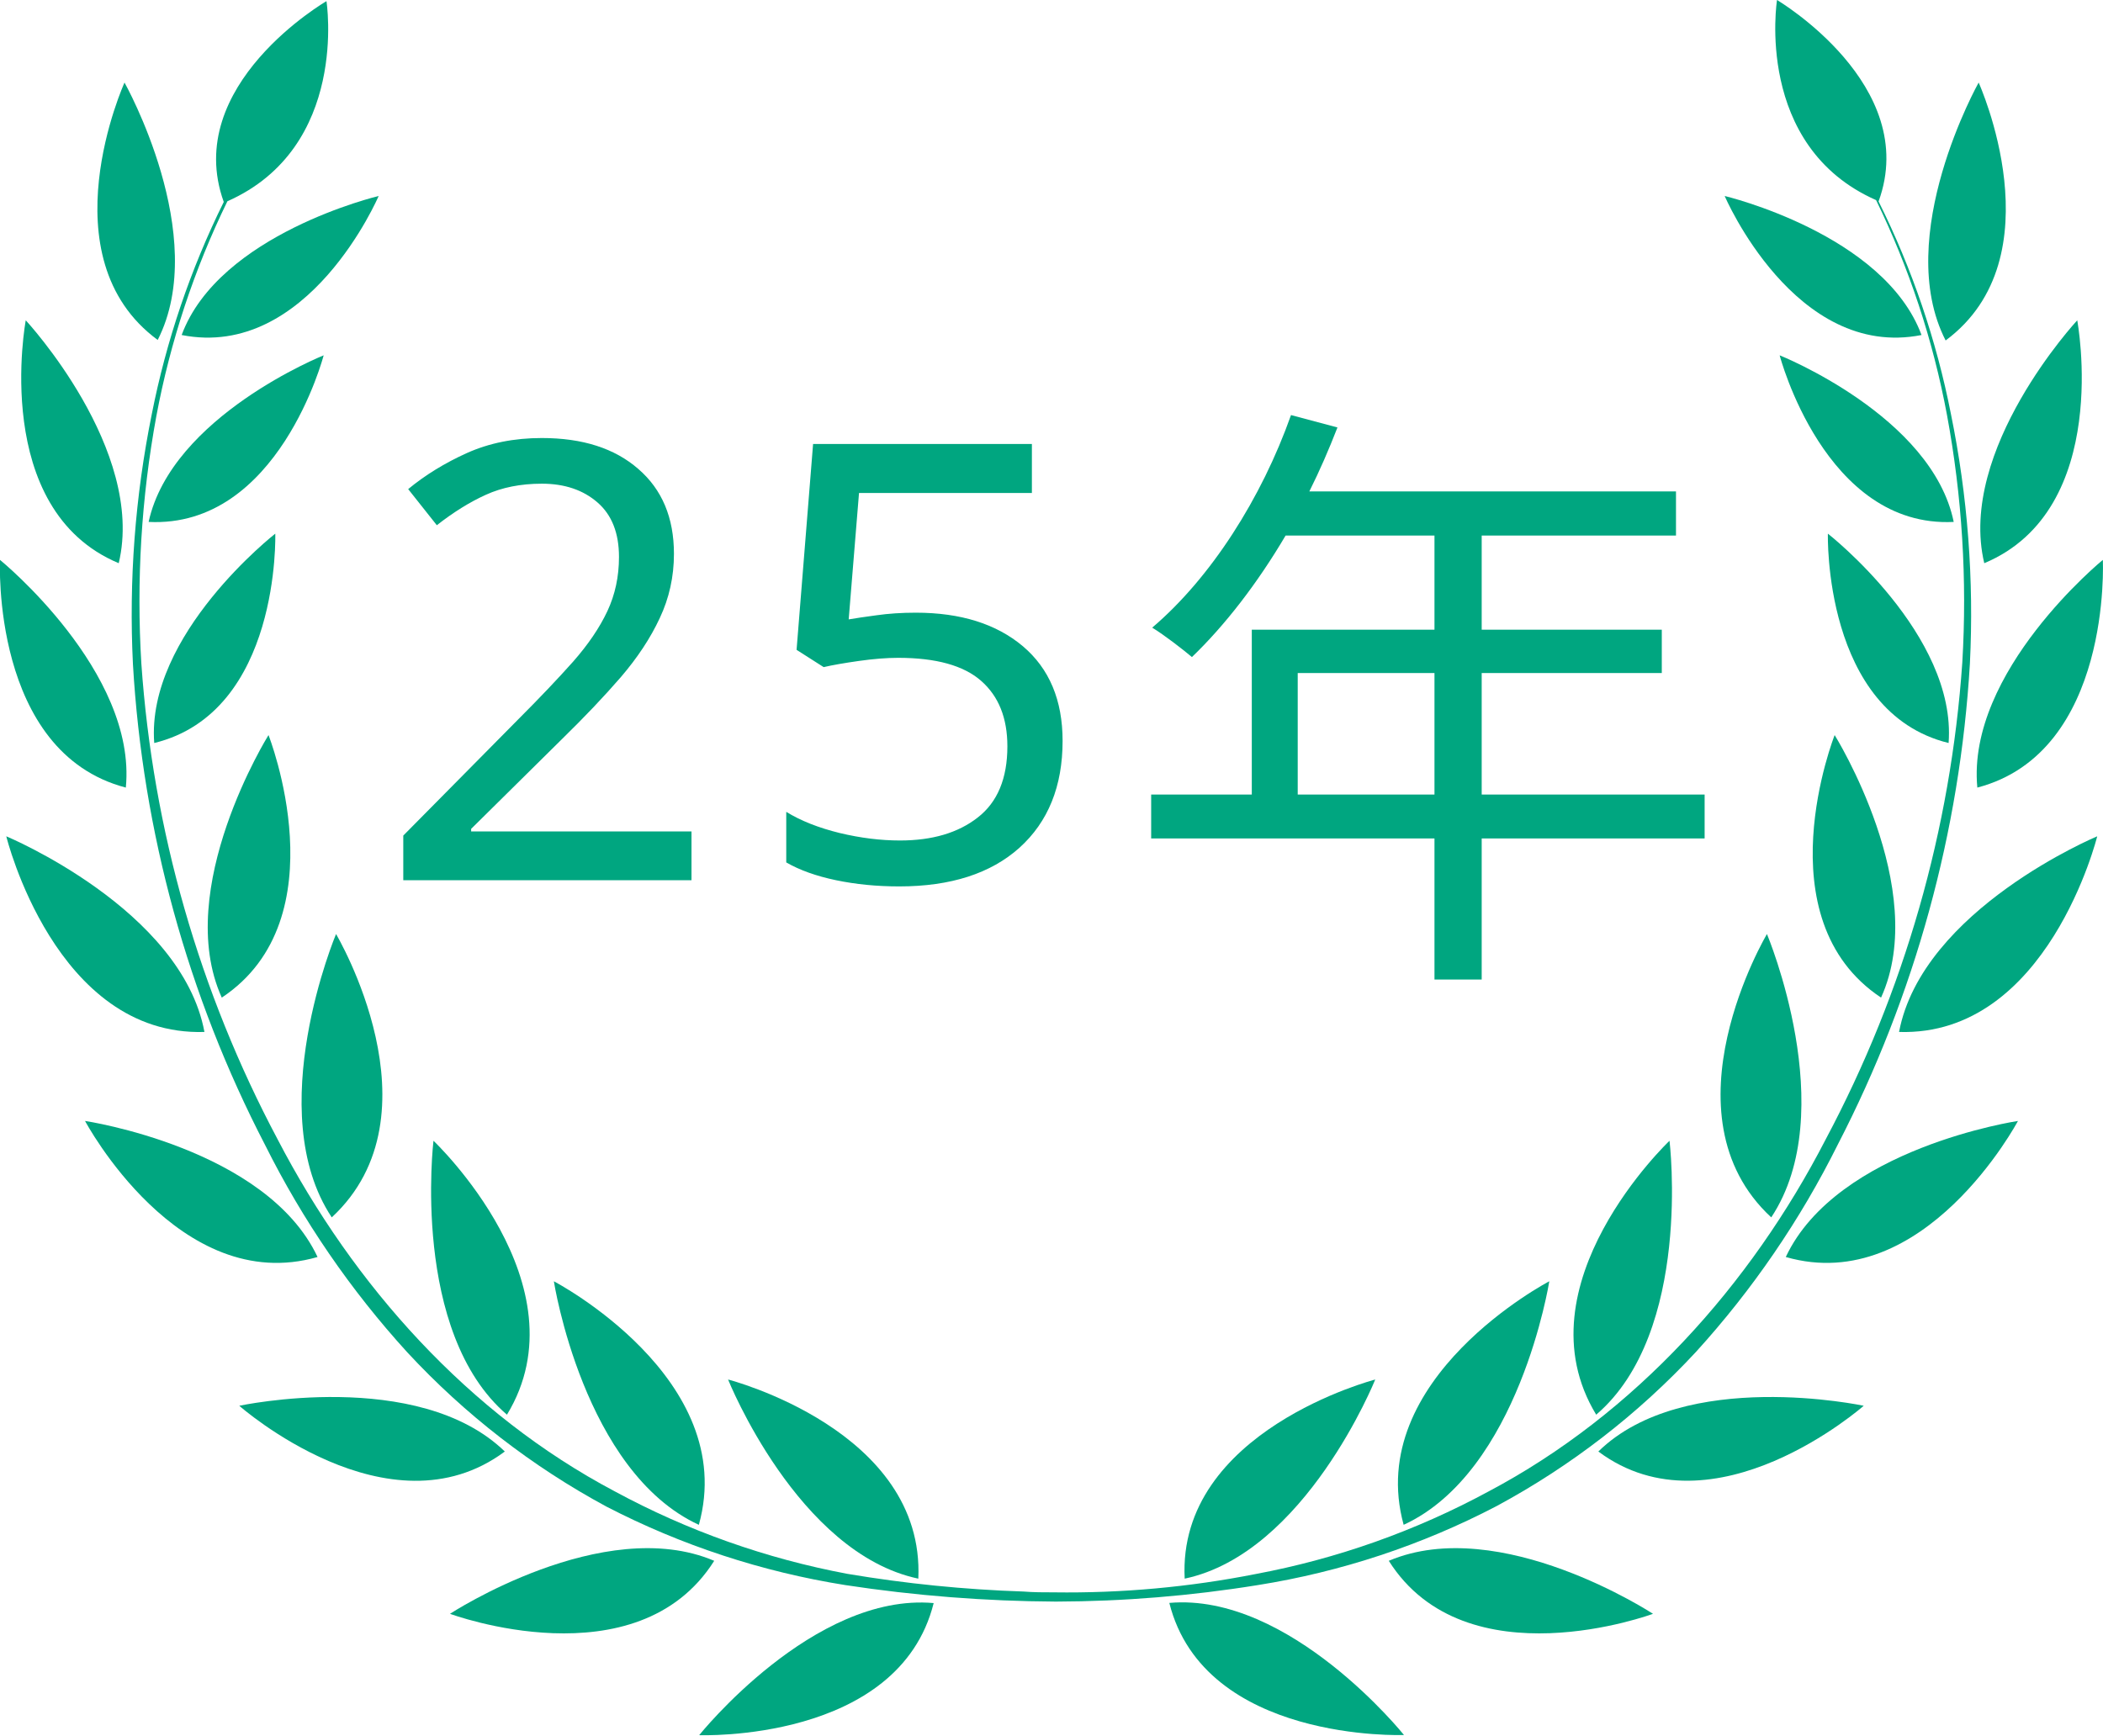
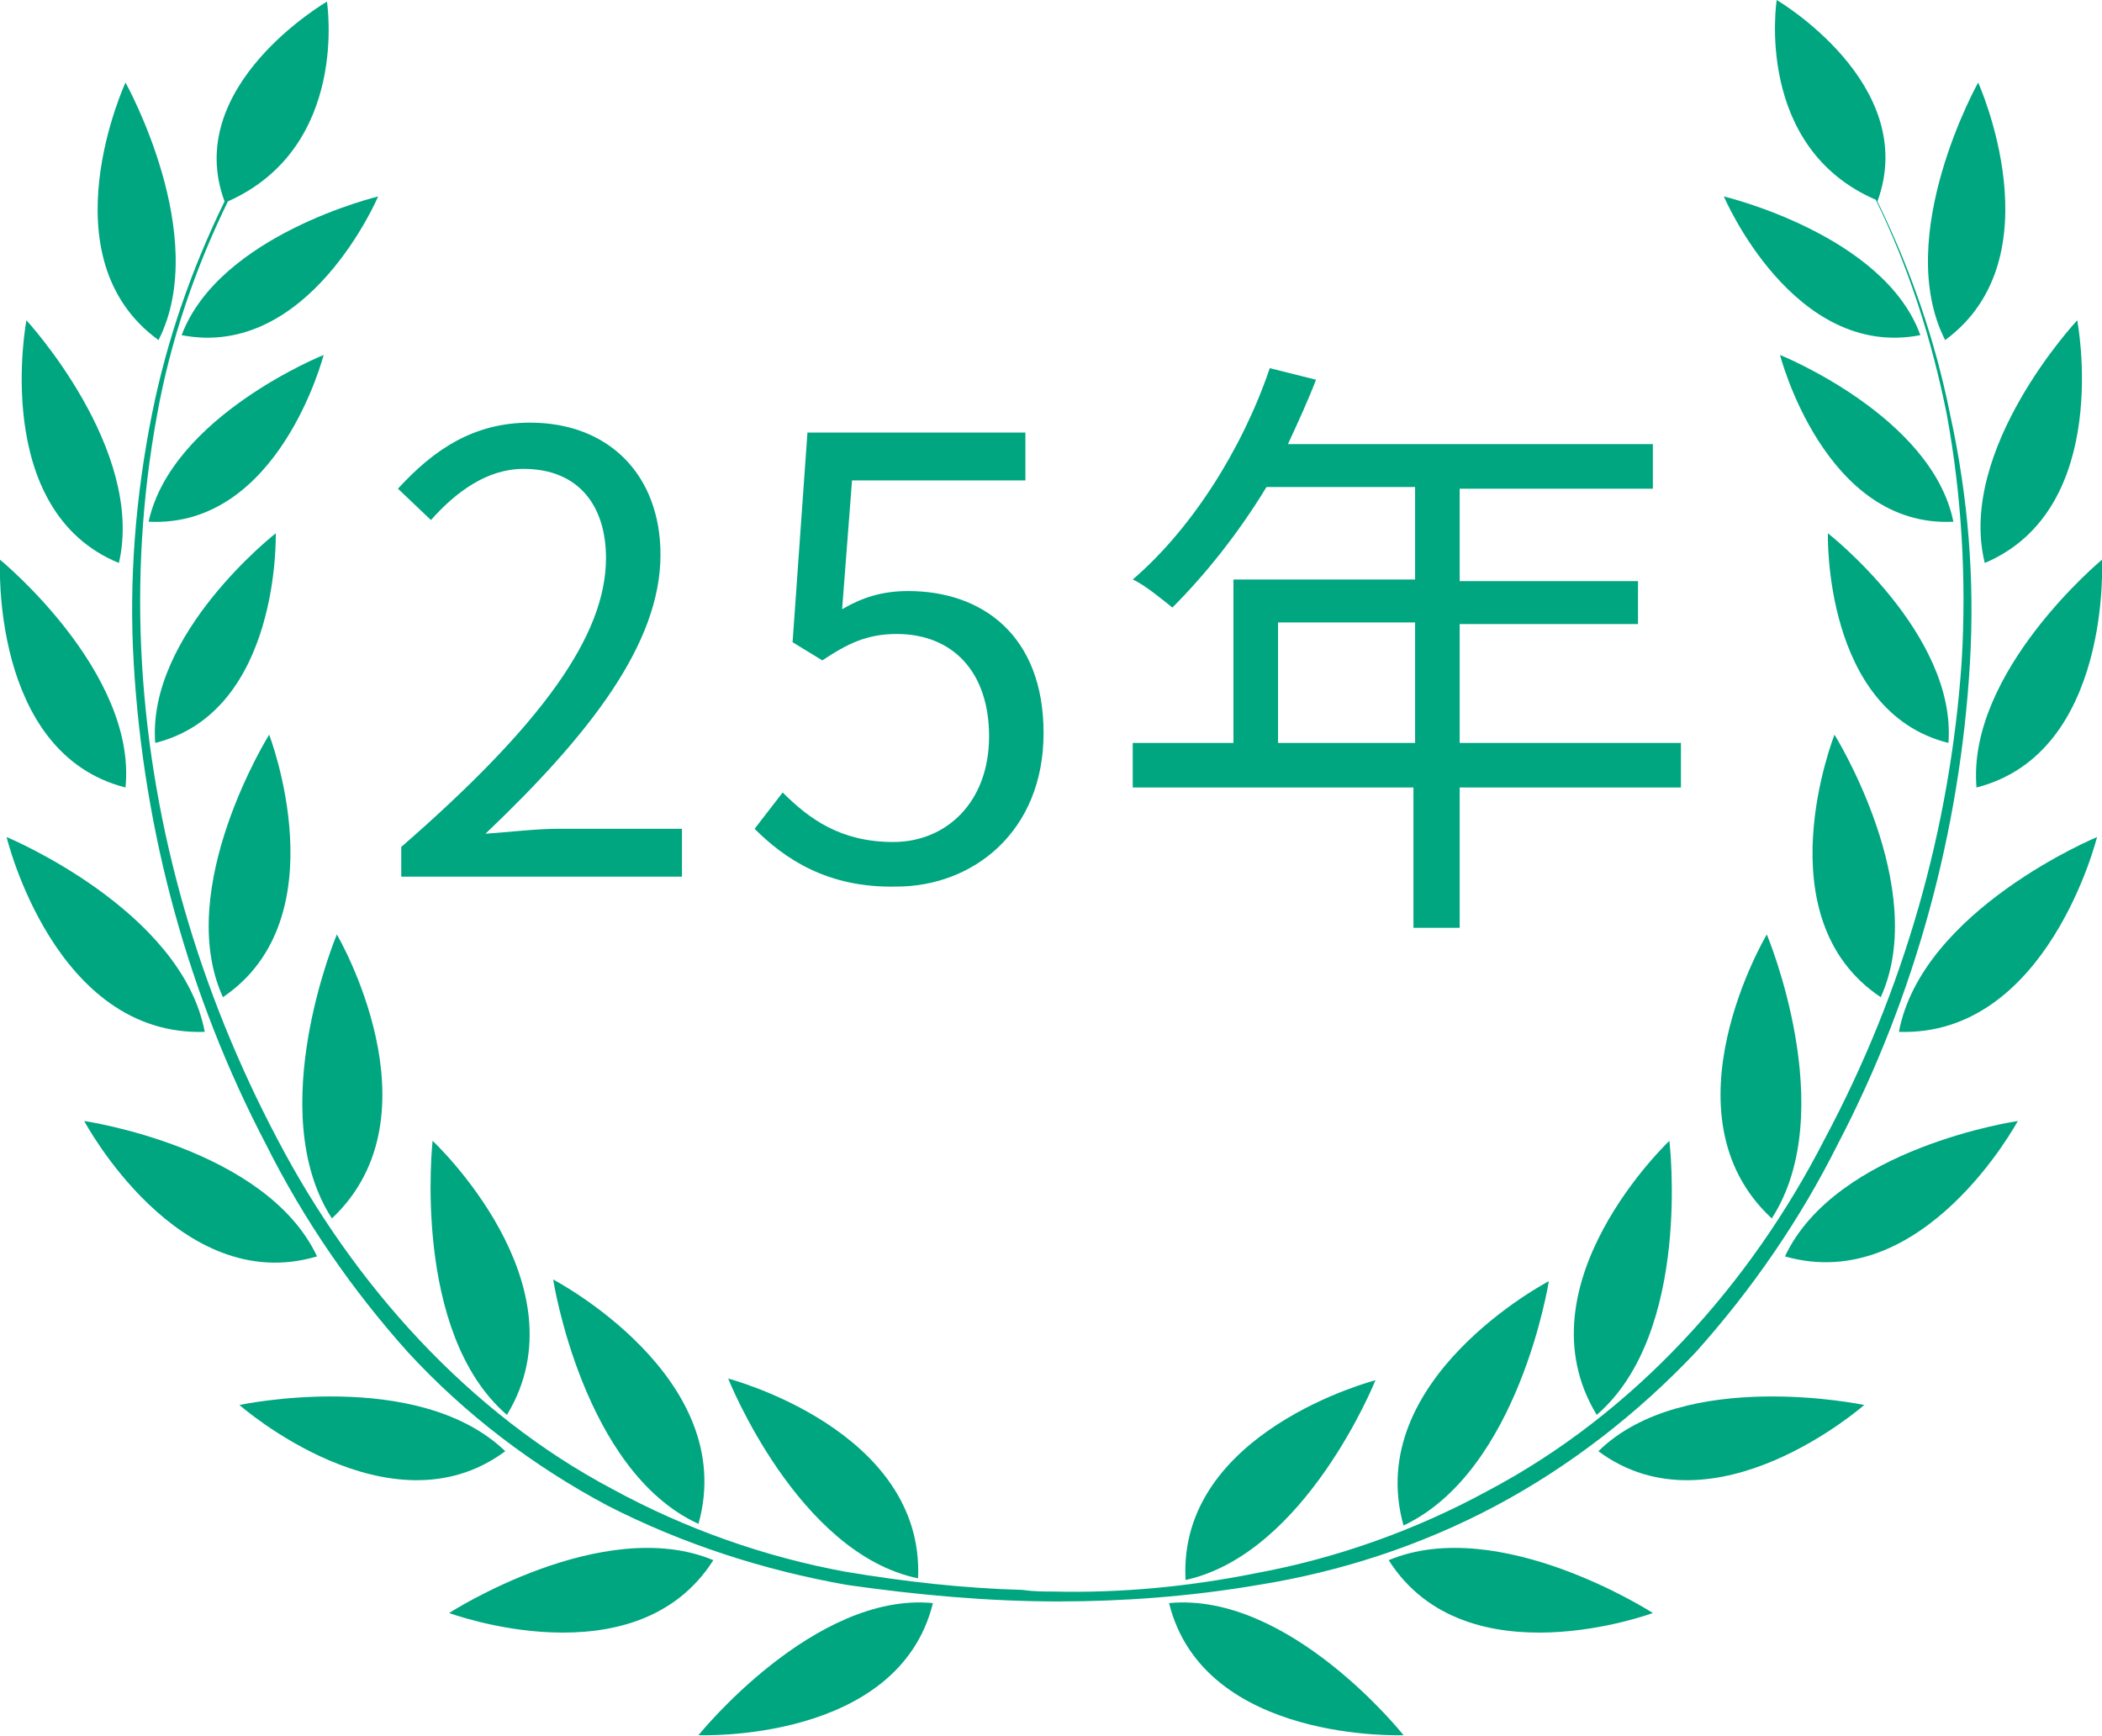
- <svg xmlns="http://www.w3.org/2000/svg" viewBox="0 0 127.35 105.1">
-   <defs>
-     <style>.a,.b{fill:#00a680;}.b{font-size:37px;font-family:SourceHanSansTW-Regular-B5pc-H, Source Han Sans TW;letter-spacing:0.04em;}</style>
-   </defs>
-   <path class="a" d="M119.82,5s-5.23,9.31-2,15.62C124.62,15.58,119.82,5,119.82,5Z" />
-   <path class="a" d="M104.44,11.87s4.25,9.94,11.92,8.42C114.09,14.16,104.44,11.87,104.44,11.87Z" />
-   <path class="a" d="M107.77,21.52S110.5,32,118.31,31.61C117,25.2,107.77,21.52,107.77,21.52Z" />
-   <path class="a" d="M110.69,32.32S110.39,43.13,118,45C118.5,38.43,110.69,32.32,110.69,32.32Z" />
-   <path class="a" d="M113.91,60.42c3-6.59-2.81-15.9-2.81-15.9S106.7,55.63,113.91,60.42Z" />
-   <path class="a" d="M107,56.57s-6.49,10.91.26,17.16C111.52,67.31,107,56.57,107,56.57Z" />
-   <path class="a" d="M101.1,69.09s-9.22,8.73-4.44,16.59C102.51,80.68,101.1,69.09,101.1,69.09Z" />
-   <path class="a" d="M93.82,77.6S82.56,83.48,85,92.35C92,89.13,93.82,77.6,93.82,77.6Z" />
-   <path class="a" d="M83.28,83.55s-12,3.11-11.54,12.06C79.05,94.07,83.28,83.55,83.28,83.55Z" />
-   <path class="a" d="M120.16,34.11c7.79-3.26,5.63-14.71,5.63-14.71S118.52,27.23,120.16,34.11Z" />
-   <path class="a" d="M119.74,47.7c8.17-2.14,7.6-13.79,7.6-13.79S119.07,40.67,119.74,47.7Z" />
-   <path class="a" d="M115,62.5c9,.28,12-11.85,12-11.85S116.41,55.07,115,62.5Z" />
-   <path class="a" d="M108.14,76.13c8.4,2.42,14.06-8.24,14.06-8.24S111.25,69.52,108.14,76.13Z" />
-   <path class="a" d="M96.79,87.91c7,5.22,16.07-2.77,16.07-2.77S102,82.81,96.79,87.91Z" />
-   <path class="a" d="M84.1,94.53c4.68,7.41,16,3.21,16,3.21S90.84,91.67,84.1,94.53Z" />
-   <path class="a" d="M70.81,97.08c2.13,8.47,14.21,8,14.21,8S78.1,96.44,70.81,97.08Z" />
-   <path class="a" d="M76.17,96a47.26,47.26,0,0,0,14.45-4.78,46.65,46.65,0,0,0,12.07-9.33,55.26,55.26,0,0,0,8.6-12.57,72.77,72.77,0,0,0,8-29.13,60.44,60.44,0,0,0-1.15-15.12,50.83,50.83,0,0,0-4.38-12.87h0C116.33,5.15,107.61,0,107.61,0s-1.41,8.85,6,12.12a51.16,51.16,0,0,1,4.29,13,62.05,62.05,0,0,1,.93,15A72,72,0,0,1,110.56,69C106,77.85,99,85.64,90.14,90.33a48.28,48.28,0,0,1-14.1,5,58.8,58.8,0,0,1-12.21,1.11c-.62,0-1.24,0-1.86-.05a80,80,0,0,1-10.65-1.07,48.28,48.28,0,0,1-14.1-5C28.37,85.64,21.41,77.85,16.81,69A72,72,0,0,1,8.56,40.19a62,62,0,0,1,.91-15,51.19,51.19,0,0,1,4.3-13c7.39-3.27,6-12.12,6-12.12S11,5.15,13.55,12.23l0,0A51.57,51.57,0,0,0,9.19,25.09,61,61,0,0,0,8.05,40.22a72.42,72.42,0,0,0,8,29.12,55.34,55.34,0,0,0,8.62,12.57,46.64,46.64,0,0,0,12.06,9.34A47.81,47.81,0,0,0,51.19,96a87.68,87.68,0,0,0,12.75,1A77.93,77.93,0,0,0,76.17,96Z" />
-   <path class="a" d="M9.55,20.59C12.76,14.28,7.54,5,7.54,5S2.74,15.58,9.55,20.59Z" />
-   <path class="a" d="M11,20.29c7.68,1.52,11.93-8.42,11.93-8.42S13.27,14.16,11,20.29Z" />
-   <path class="a" d="M9,31.61C16.87,32,19.6,21.52,19.6,21.52S10.4,25.2,9,31.61Z" />
-   <path class="a" d="M16.67,32.32S8.84,38.43,9.34,45C17,43.13,16.67,32.32,16.67,32.32Z" />
-   <path class="a" d="M16.26,44.52s-5.81,9.31-2.83,15.9C20.65,55.63,16.26,44.52,16.26,44.52Z" />
-   <path class="a" d="M20.35,56.57s-4.52,10.74-.26,17.16C26.83,67.48,20.35,56.57,20.35,56.57Z" />
-   <path class="a" d="M30.7,85.68c4.78-7.86-4.45-16.59-4.45-16.59S24.86,80.68,30.7,85.68Z" />
-   <path class="a" d="M42.32,92.35c2.47-8.87-8.78-14.75-8.78-14.75S35.33,89.13,42.32,92.35Z" />
-   <path class="a" d="M55.61,95.61c.41-9-11.52-12.06-11.52-12.06S48.3,94.07,55.61,95.61Z" />
-   <path class="a" d="M7.19,34.11C8.83,27.23,1.56,19.4,1.56,19.4S-.6,30.85,7.19,34.11Z" />
-   <path class="a" d="M7.62,47.7C8.3,40.67,0,33.91,0,33.91S-.55,45.56,7.62,47.7Z" />
-   <path class="a" d="M12.38,62.5C11,55.07.38,50.65.38,50.65S3.35,62.78,12.38,62.5Z" />
-   <path class="a" d="M19.23,76.13c-3.11-6.61-14.08-8.24-14.08-8.24S10.82,78.55,19.23,76.13Z" />
-   <path class="a" d="M14.49,85.14s9.06,8,16.08,2.77C25.31,82.81,14.49,85.14,14.49,85.14Z" />
-   <path class="a" d="M27.25,97.74s11.32,4.2,16-3.21C36.53,91.67,27.25,97.74,27.25,97.74Z" />
-   <path class="a" d="M42.34,105.09s12.08.46,14.2-8C49.26,96.44,42.34,105.09,42.34,105.09Z" />
-   <text class="b" transform="translate(22.64 53.31)">25年</text>
+ <svg xmlns="http://www.w3.org/2000/svg" version="1.1" id="Layer_1" x="0px" y="0px" viewBox="0 0 127.3 105.1" style="enable-background:new 0 0 127.3 105.1;" xml:space="preserve">
+   <style type="text/css">
+ 	.st0{fill:#00A680;}
+ 	.st1{enable-background:new    ;}
+ </style>
+   <path class="st0" d="M119.8,5c0,0-5.2,9.3-2,15.6C124.6,15.6,119.8,5,119.8,5z" />
+   <path class="st0" d="M104.4,11.9c0,0,4.2,9.9,11.9,8.4C114.1,14.2,104.4,11.9,104.4,11.9z" />
+   <path class="st0" d="M107.8,21.5c0,0,2.7,10.5,10.5,10.1C117,25.2,107.8,21.5,107.8,21.5z" />
+   <path class="st0" d="M110.7,32.3c0,0-0.3,10.8,7.3,12.7C118.5,38.4,110.7,32.3,110.7,32.3z" />
+   <path class="st0" d="M113.9,60.4c3-6.6-2.8-15.9-2.8-15.9S106.7,55.6,113.9,60.4z" />
+   <path class="st0" d="M107,56.6c0,0-6.5,10.9,0.3,17.2C111.5,67.3,107,56.6,107,56.6z" />
+   <path class="st0" d="M101.1,69.1c0,0-9.2,8.7-4.4,16.6C102.5,80.7,101.1,69.1,101.1,69.1z" />
+   <path class="st0" d="M93.8,77.6c0,0-11.3,5.9-8.8,14.8C92,89.1,93.8,77.6,93.8,77.6z" />
+   <path class="st0" d="M83.3,83.6c0,0-12,3.1-11.5,12.1C79.1,94.1,83.3,83.6,83.3,83.6z" />
+   <path class="st0" d="M120.2,34.1c7.8-3.3,5.6-14.7,5.6-14.7S118.5,27.2,120.2,34.1z" />
+   <path class="st0" d="M119.7,47.7c8.2-2.1,7.6-13.8,7.6-13.8S119.1,40.7,119.7,47.7z" />
+   <path class="st0" d="M115,62.5c9,0.3,12-11.8,12-11.8S116.4,55.1,115,62.5z" />
+   <path class="st0" d="M108.1,76.1c8.4,2.4,14.1-8.2,14.1-8.2S111.2,69.5,108.1,76.1z" />
+   <path class="st0" d="M96.8,87.9c7,5.2,16.1-2.8,16.1-2.8S102,82.8,96.8,87.9z" />
+   <path class="st0" d="M84.1,94.5c4.7,7.4,16,3.2,16,3.2S90.8,91.7,84.1,94.5z" />
+   <path class="st0" d="M70.8,97.1c2.1,8.5,14.2,8,14.2,8S78.1,96.4,70.8,97.1z" />
+   <path class="st0" d="M76.2,96c5-0.8,9.9-2.4,14.4-4.8c4.5-2.4,8.6-5.6,12.1-9.3c3.4-3.8,6.3-8,8.6-12.6c4.7-9,7.4-19,8-29.1  c0.3-5.1-0.1-10.1-1.2-15.1c-0.9-4.5-2.4-8.8-4.4-12.9l0,0c2.6-7.1-6.1-12.2-6.1-12.2s-1.4,8.9,6,12.1c2,4.1,3.4,8.5,4.3,13  c0.9,4.9,1.2,10,0.9,15c-0.7,10.1-3.5,19.9-8.3,28.9C106,77.8,99,85.6,90.1,90.3c-4.4,2.4-9.2,4.1-14.1,5c-4,0.8-8.1,1.2-12.2,1.1  c-0.6,0-1.2,0-1.9-0.1c-3.6-0.1-7.1-0.5-10.7-1.1c-4.9-0.9-9.7-2.6-14.1-5C28.4,85.6,21.4,77.8,16.8,69c-4.7-8.9-7.6-18.7-8.2-28.8  c-0.3-5,0-10.1,0.9-15c0.8-4.5,2.3-8.9,4.3-13c7.4-3.3,6-12.1,6-12.1S11,5.2,13.6,12.2l0,0c-2,4.1-3.5,8.4-4.4,12.9  c-1,5-1.4,10.1-1.1,15.1c0.6,10.2,3.3,20.1,8,29.1c2.3,4.6,5.2,8.8,8.6,12.6c3.5,3.8,7.6,6.9,12.1,9.3c4.5,2.3,9.4,3.9,14.5,4.8  c4.2,0.6,8.5,1,12.8,1C68,97,72.1,96.7,76.2,96z" />
+   <path class="st0" d="M9.6,20.6c3.2-6.3-2-15.6-2-15.6S2.7,15.6,9.6,20.6z" />
+   <path class="st0" d="M11,20.3c7.7,1.5,11.9-8.4,11.9-8.4S13.3,14.2,11,20.3z" />
+   <path class="st0" d="M9,31.6c7.9,0.4,10.6-10.1,10.6-10.1S10.4,25.2,9,31.6z" />
+   <path class="st0" d="M16.7,32.3c0,0-7.8,6.1-7.3,12.7C17,43.1,16.7,32.3,16.7,32.3z" />
+   <path class="st0" d="M16.3,44.5c0,0-5.8,9.3-2.8,15.9C20.6,55.6,16.3,44.5,16.3,44.5z" />
+   <path class="st0" d="M20.4,56.6c0,0-4.5,10.7-0.3,17.2C26.8,67.5,20.4,56.6,20.4,56.6z" />
+   <path class="st0" d="M30.7,85.7c4.8-7.9-4.5-16.6-4.5-16.6S24.9,80.7,30.7,85.7z" />
+   <path class="st0" d="M42.3,92.3c2.5-8.9-8.8-14.8-8.8-14.8S35.3,89.1,42.3,92.3z" />
+   <path class="st0" d="M55.6,95.6c0.4-9-11.5-12.1-11.5-12.1S48.3,94.1,55.6,95.6z" />
+   <path class="st0" d="M7.2,34.1c1.6-6.9-5.6-14.7-5.6-14.7S-0.6,30.9,7.2,34.1z" />
+   <path class="st0" d="M7.6,47.7C8.3,40.7,0,33.9,0,33.9S-0.6,45.6,7.6,47.7z" />
+   <path class="st0" d="M12.4,62.5c-1.4-7.4-12-11.8-12-11.8S3.3,62.8,12.4,62.5z" />
+   <path class="st0" d="M19.2,76.1c-3.1-6.6-14.1-8.2-14.1-8.2S10.8,78.6,19.2,76.1z" />
+   <path class="st0" d="M14.5,85.1c0,0,9.1,8,16.1,2.8C25.3,82.8,14.5,85.1,14.5,85.1z" />
+   <path class="st0" d="M27.2,97.7c0,0,11.3,4.2,16-3.2C36.5,91.7,27.2,97.7,27.2,97.7z" />
+   <path class="st0" d="M42.3,105.1c0,0,12.1,0.5,14.2-8C49.3,96.4,42.3,105.1,42.3,105.1z" />
+   <g class="st1">
+     <path class="st0" d="M24.3,51.3c8.5-7.4,12.4-12.8,12.4-17.5c0-3.1-1.6-5.4-5-5.4c-2.2,0-4.1,1.4-5.6,3.1l-2-1.9c2.2-2.4,4.6-4,8-4   c4.8,0,7.9,3.2,7.9,8c0,5.4-4.3,10.9-10.6,16.9c1.4-0.1,3.1-0.3,4.4-0.3h7.5v2.9H24.3V51.3z" />
+     <path class="st0" d="M45.7,50.2l1.7-2.2c1.6,1.6,3.5,3,6.7,3c3.2,0,5.8-2.4,5.8-6.4c0-3.9-2.2-6.2-5.6-6.2c-1.8,0-3,0.6-4.5,1.6   l-1.8-1.1l0.9-12.7h13.2v2.9H51.6L51,36.9c1.2-0.7,2.4-1.1,4-1.1c4.5,0,8.2,2.7,8.2,8.6c0,6-4.3,9.3-8.9,9.3   C50.1,53.8,47.5,52,45.7,50.2z" />
+     <path class="st0" d="M101.8,47.7H88.4v8.5h-2.8v-8.5H68.6V45h6.1v-9.9h11v-5.6h-9C75,32.3,73,34.8,71,36.8   c-0.5-0.4-1.7-1.4-2.4-1.7c3.5-3,6.6-7.8,8.3-12.8l2.8,0.7c-0.5,1.3-1.1,2.6-1.7,3.9h22.1v2.7H88.4v5.6h10.8v2.6H88.4V45h13.4V47.7   z M85.7,45v-7.3h-8.3V45H85.7z" />
+   </g>
</svg>
